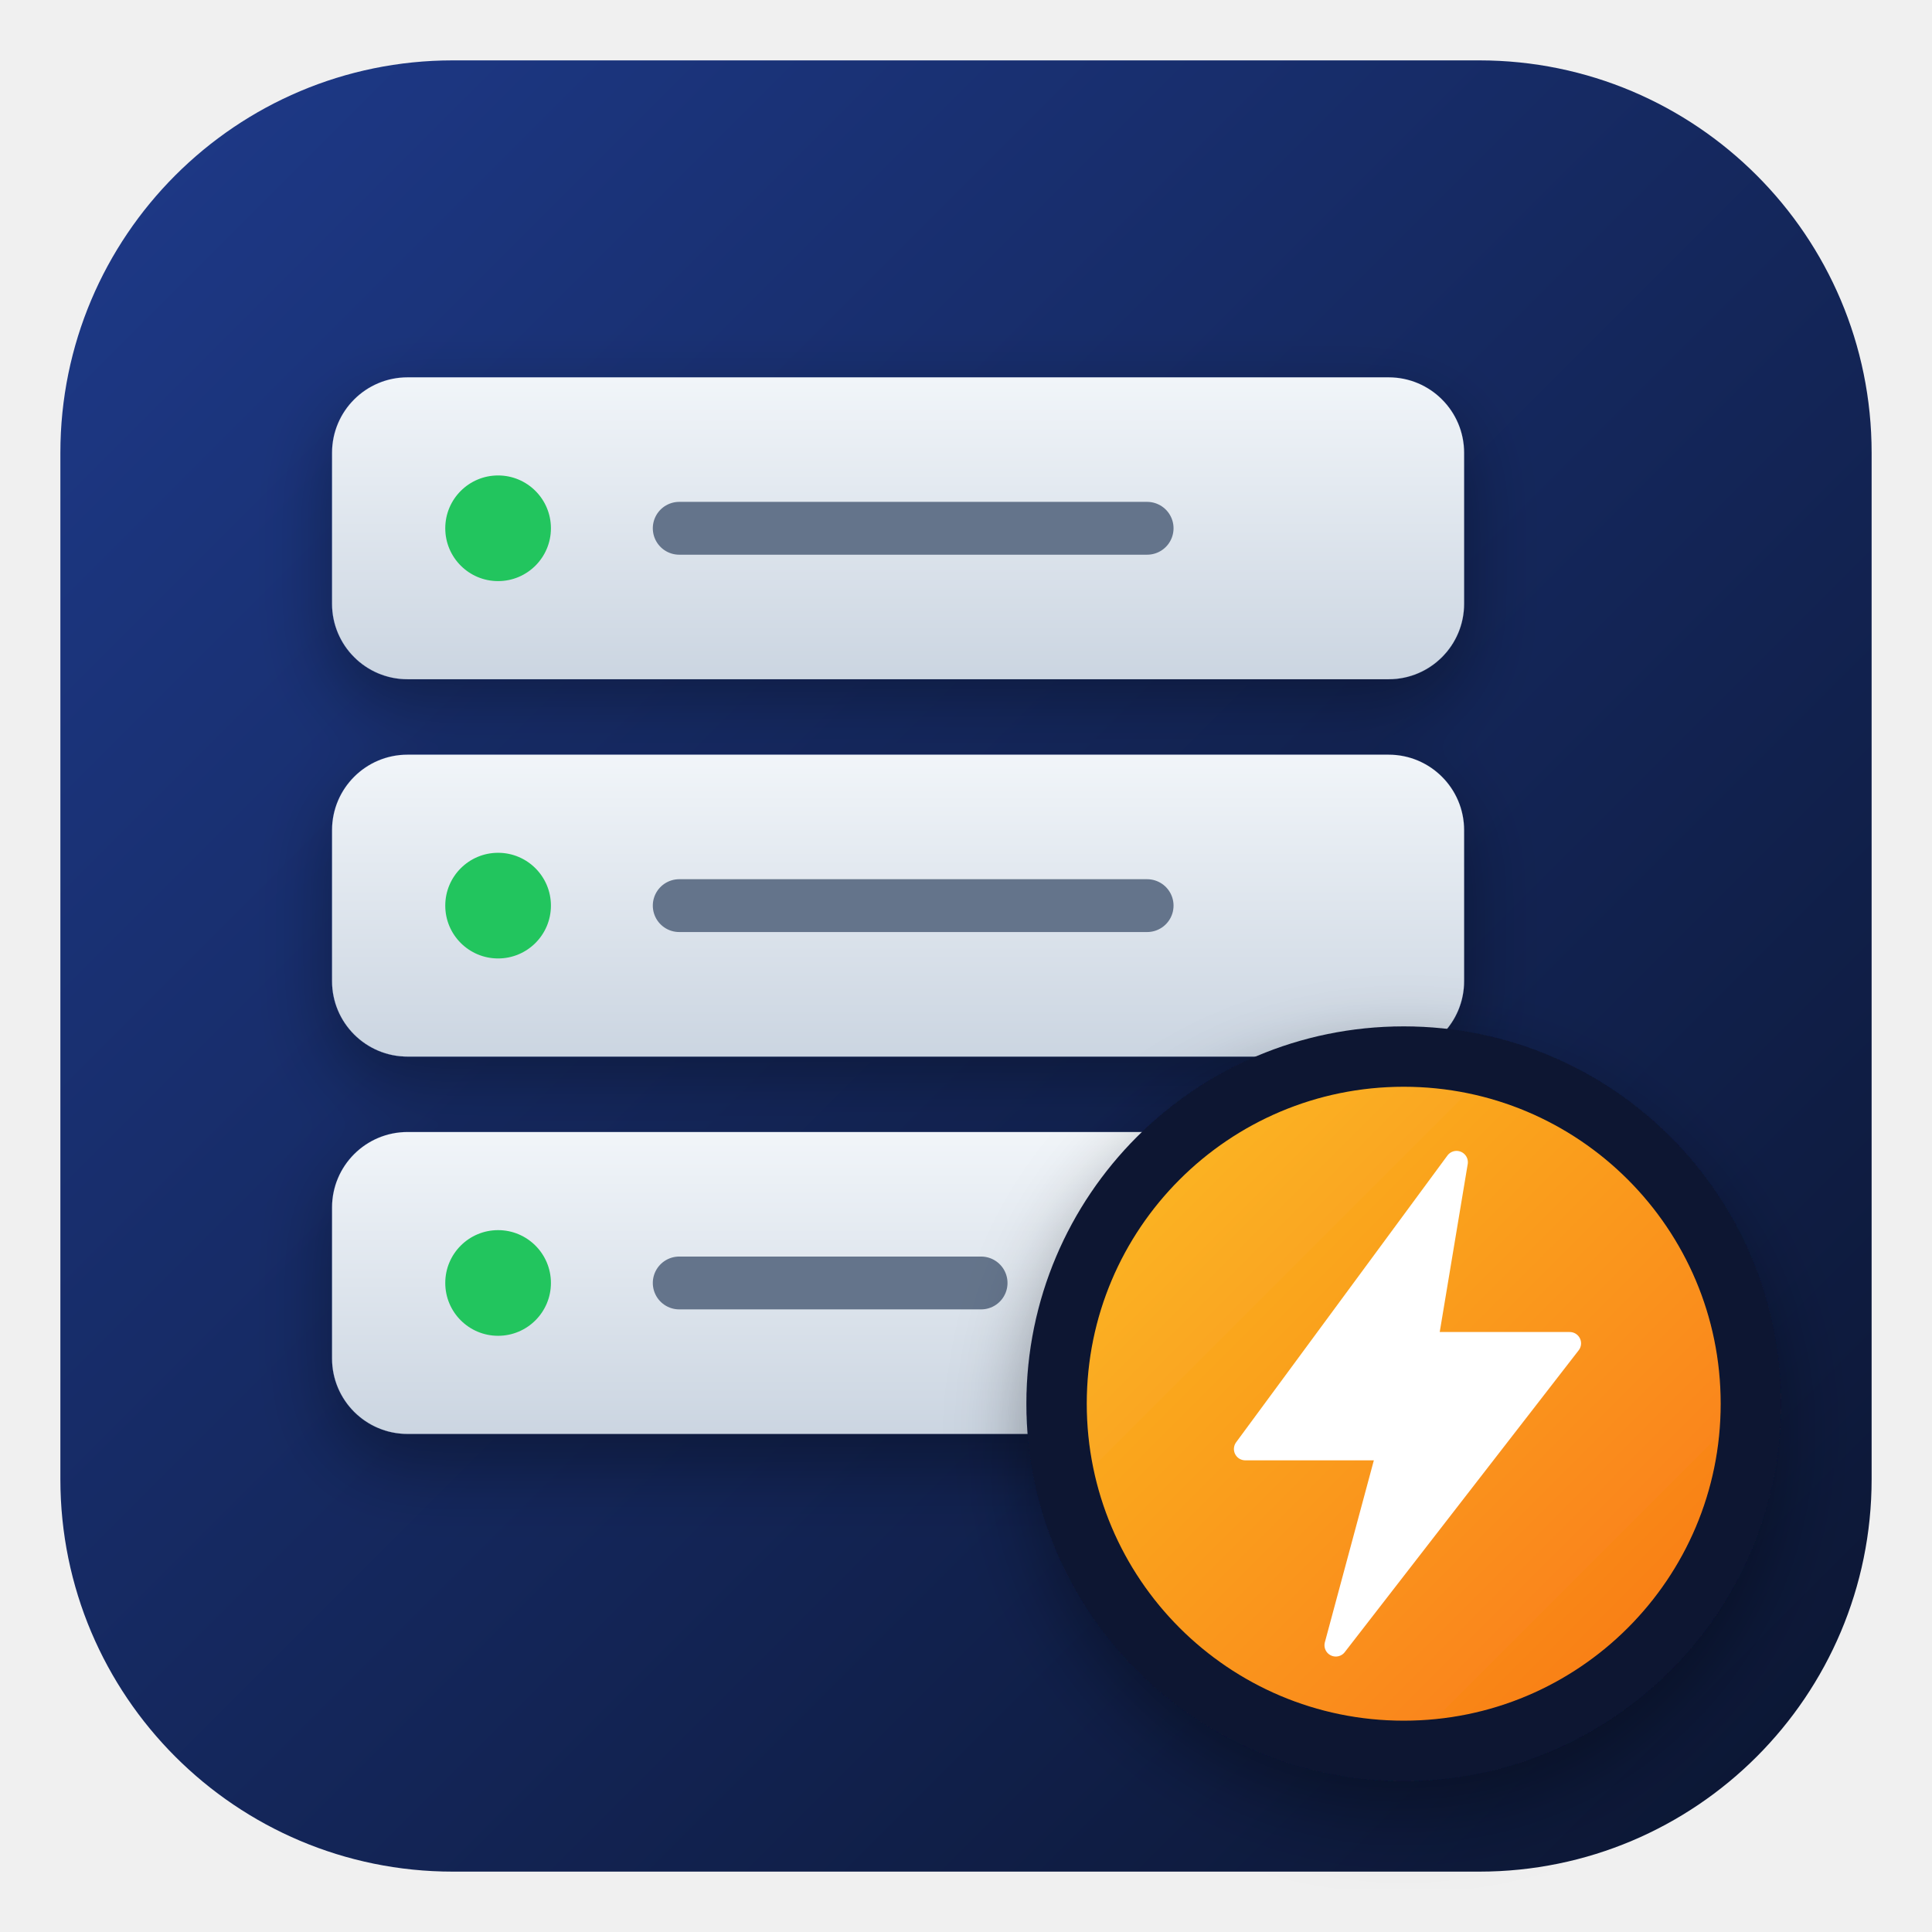
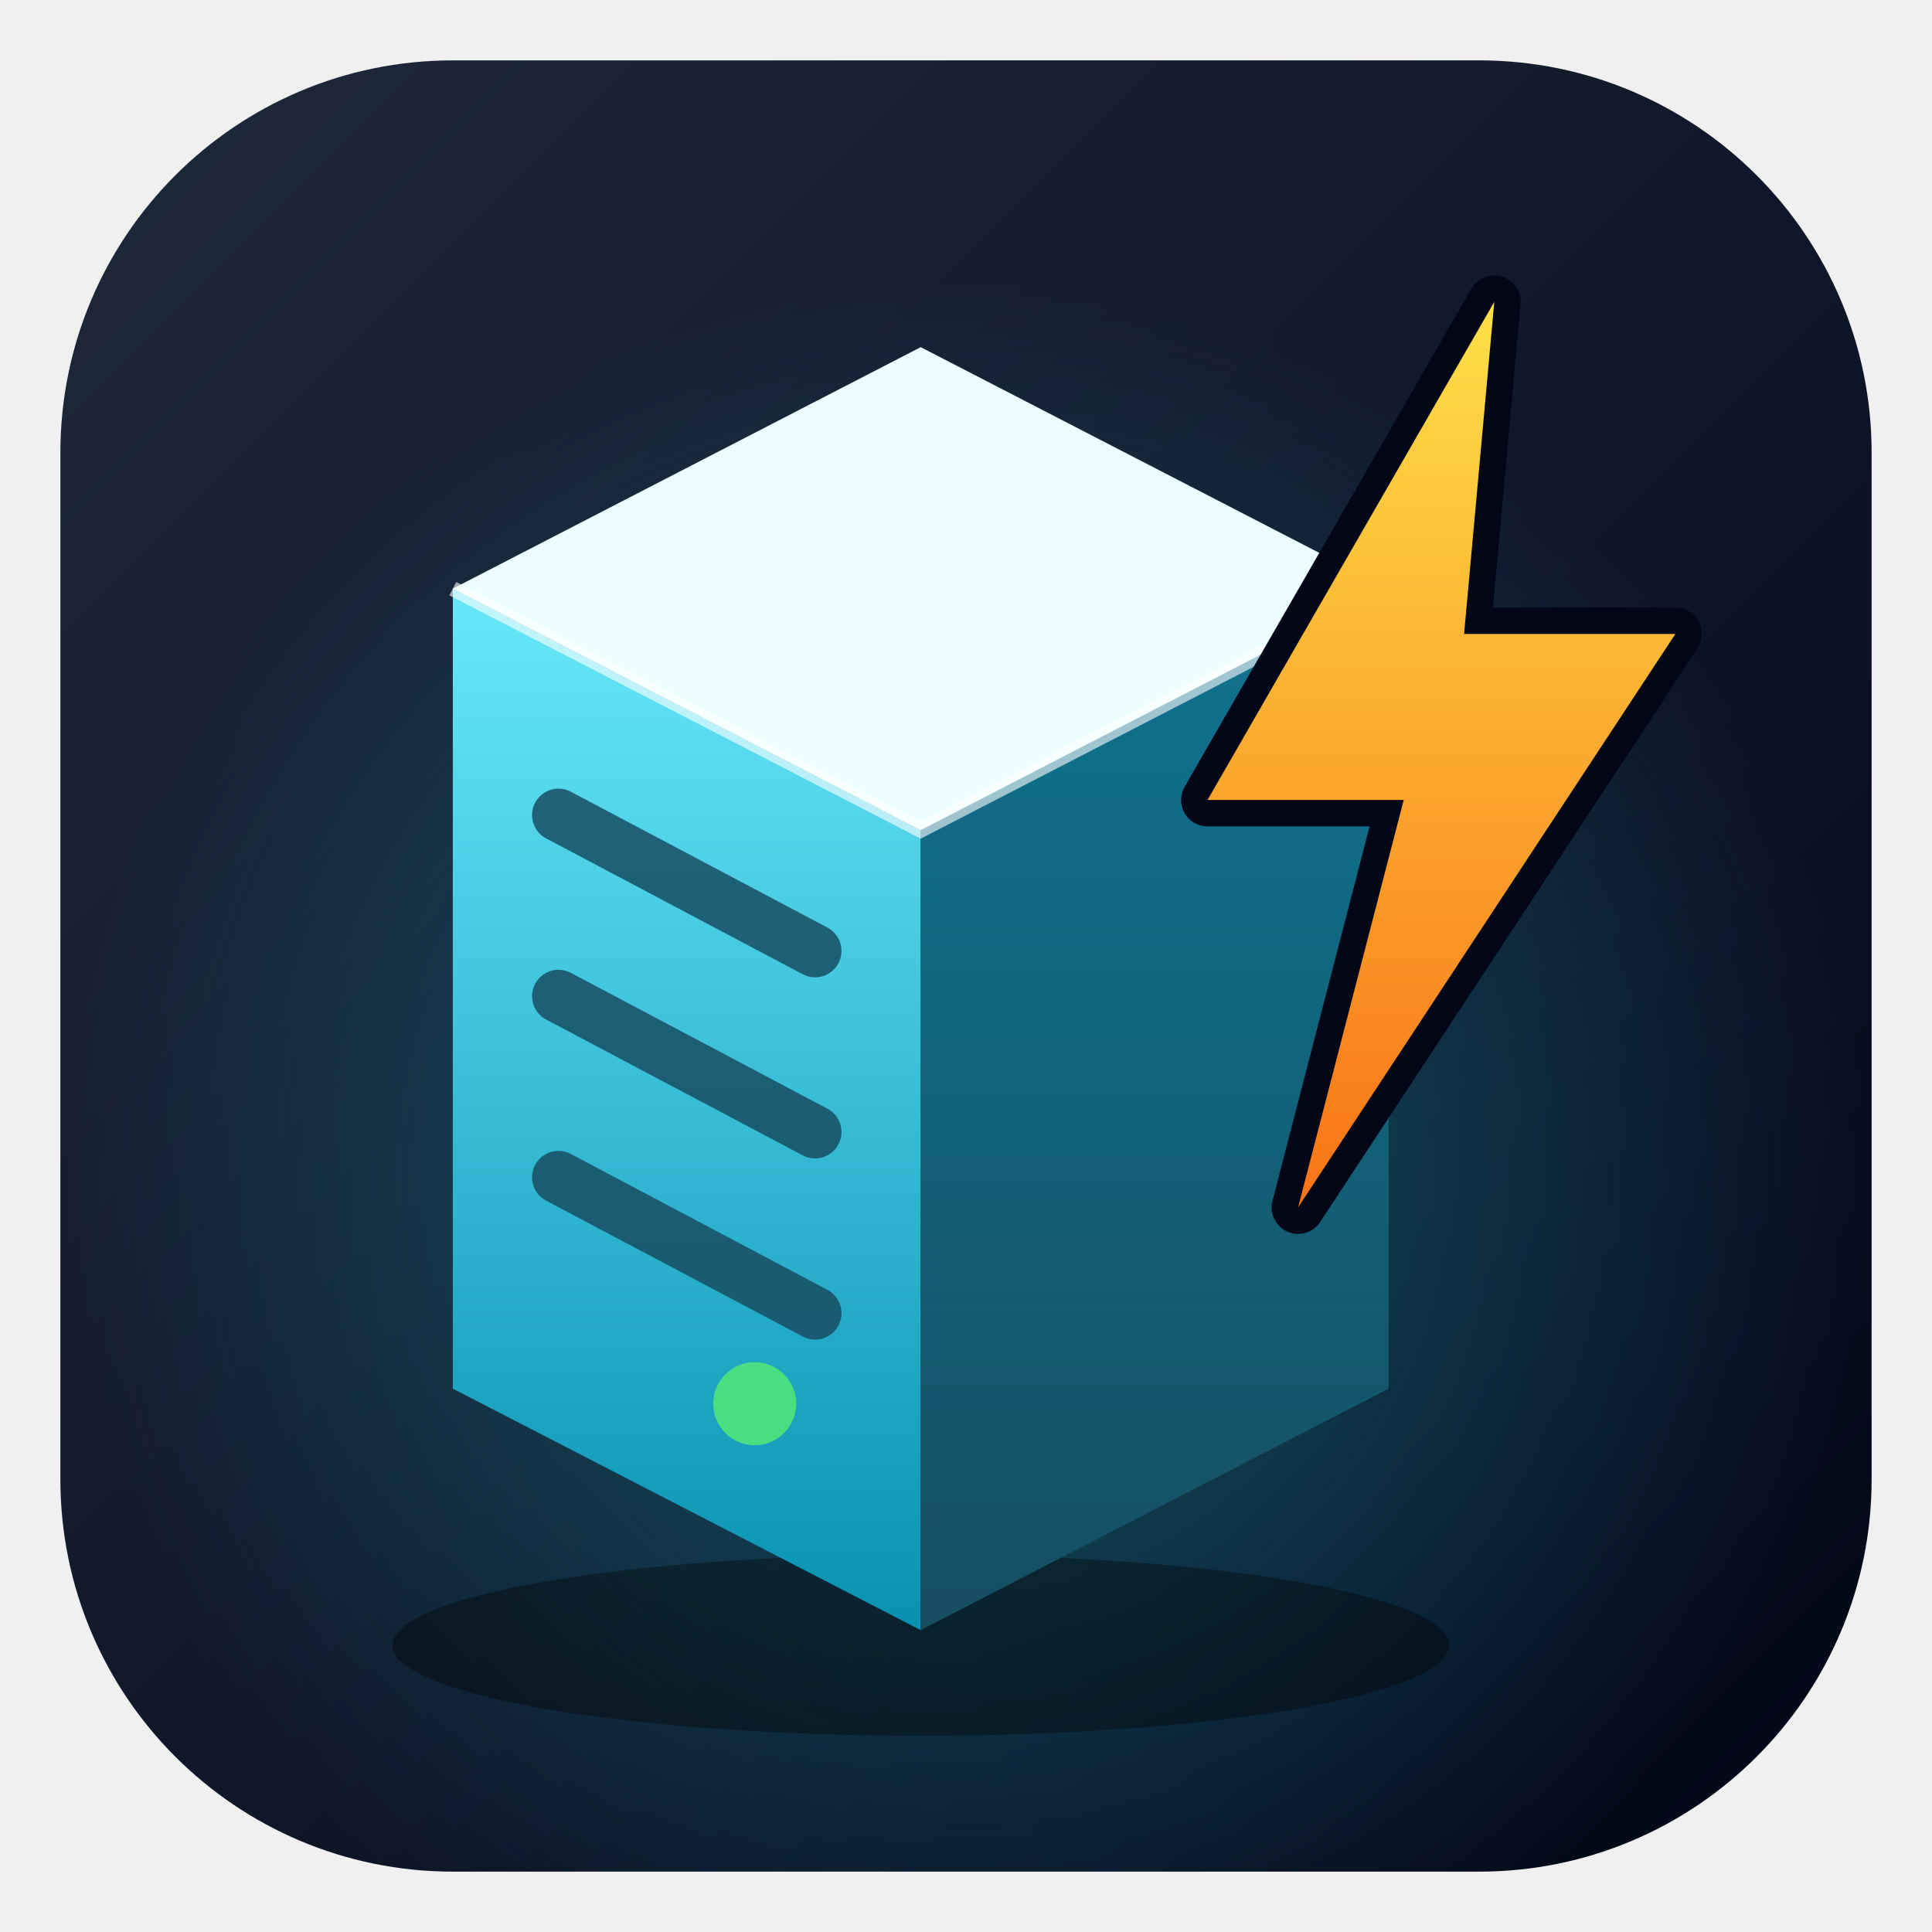
<svg xmlns="http://www.w3.org/2000/svg" width="256" height="256" viewBox="0 0 256 256">
  <defs>
    <linearGradient id="bg" x1="0" y1="0" x2="1" y2="1">
-       <stop offset="0" stop-color="#1e3a8a" />
-       <stop offset="1" stop-color="#0b1530" />
+       <stop offset="0" stop-color="#1e293b" />
+       <stop offset="1" stop-color="#020617" />
    </linearGradient>
-     <linearGradient id="unit" x1="0" y1="0" x2="0" y2="1">
-       <stop offset="0" stop-color="#f1f5f9" />
-       <stop offset="1" stop-color="#cbd5e1" />
+     <radialGradient id="glow" cx="0.5" cy="0.62" r="0.5">
+       <stop offset="0" stop-color="#22d3ee" stop-opacity="0.35" />
+       <stop offset="1" stop-color="#22d3ee" stop-opacity="0" />
+     </radialGradient>
+     <linearGradient id="left" x1="0" y1="0" x2="0" y2="1">
+       <stop offset="0" stop-color="#67e8f9" />
+       <stop offset="1" stop-color="#0891b2" />
    </linearGradient>
-     <linearGradient id="badge" x1="0" y1="0" x2="1" y2="1">
-       <stop offset="0" stop-color="#fbbf24" />
+     <linearGradient id="right" x1="0" y1="0" x2="0" y2="1">
+       <stop offset="0" stop-color="#0e7490" />
+       <stop offset="1" stop-color="#164e63" />
+     </linearGradient>
+     <linearGradient id="bolt" x1="0" y1="0" x2="0" y2="1">
+       <stop offset="0" stop-color="#fde047" />
      <stop offset="1" stop-color="#f97316" />
    </linearGradient>
-     <filter id="shadow" x="-20%" y="-20%" width="140%" height="140%">
-       <feDropShadow dx="0" dy="4" stdDeviation="5" flood-color="#000" flood-opacity="0.35" />
-     </filter>
  </defs>
  <rect x="8" y="8" width="240" height="240" rx="52" fill="url(#bg)" />
-   <g filter="url(#shadow)">
-     <rect x="44" y="50" width="150" height="40" rx="10" fill="url(#unit)" />
-     <rect x="44" y="100" width="150" height="40" rx="10" fill="url(#unit)" />
-     <rect x="44" y="150" width="150" height="40" rx="10" fill="url(#unit)" />
+   <rect x="8" y="8" width="240" height="240" rx="52" fill="url(#glow)" />
+   <ellipse cx="122" cy="218" rx="70" ry="12" fill="#000" opacity="0.35" />
+   <path d="M60 78 L122 110 L122 216 L60 184 Z" fill="url(#left)" />
+   <path d="M122 110 L184 78 L184 184 L122 216 Z" fill="url(#right)" />
+   <path d="M122 46 L184 78 L122 110 L60 78 Z" fill="#ecfeff" />
+   <path d="M60 78 L122 110 L184 78" fill="none" stroke="#ffffff" stroke-opacity="0.6" stroke-width="2" />
+   <g stroke="#164e63" stroke-width="7" stroke-linecap="round" opacity="0.85">
+     <path d="M74 108 L108 126" />
+     <path d="M74 132 L108 150" />
+     <path d="M74 156 L108 174" />
  </g>
-   <g fill="#22c55e">
-     <circle cx="66" cy="70" r="7" />
-     <circle cx="66" cy="120" r="7" />
-     <circle cx="66" cy="170" r="7" />
+   <g fill="#4ade80">
+     <circle cx="100" cy="186" r="5.5" />
  </g>
-   <g stroke="#64748b" stroke-width="7" stroke-linecap="round">
-     <path d="M90 70h62M90 120h62M90 170h40" />
-   </g>
-   <g filter="url(#shadow)">
-     <circle cx="186" cy="186" r="46" fill="url(#badge)" stroke="#0b1530" stroke-width="8" />
-   </g>
-   <path d="M193 154 L165 192 H184 L177 218 L208 178 H189 Z" fill="#ffffff" stroke="#ffffff" stroke-width="3" stroke-linejoin="round" />
+   <path transform="translate(-8 10)" d="M206 30 L168 96 H194 L180 150 L230 74 H202 Z" fill="url(#bolt)" stroke="#020617" stroke-width="7" stroke-linejoin="round" paint-order="stroke" />
</svg>
